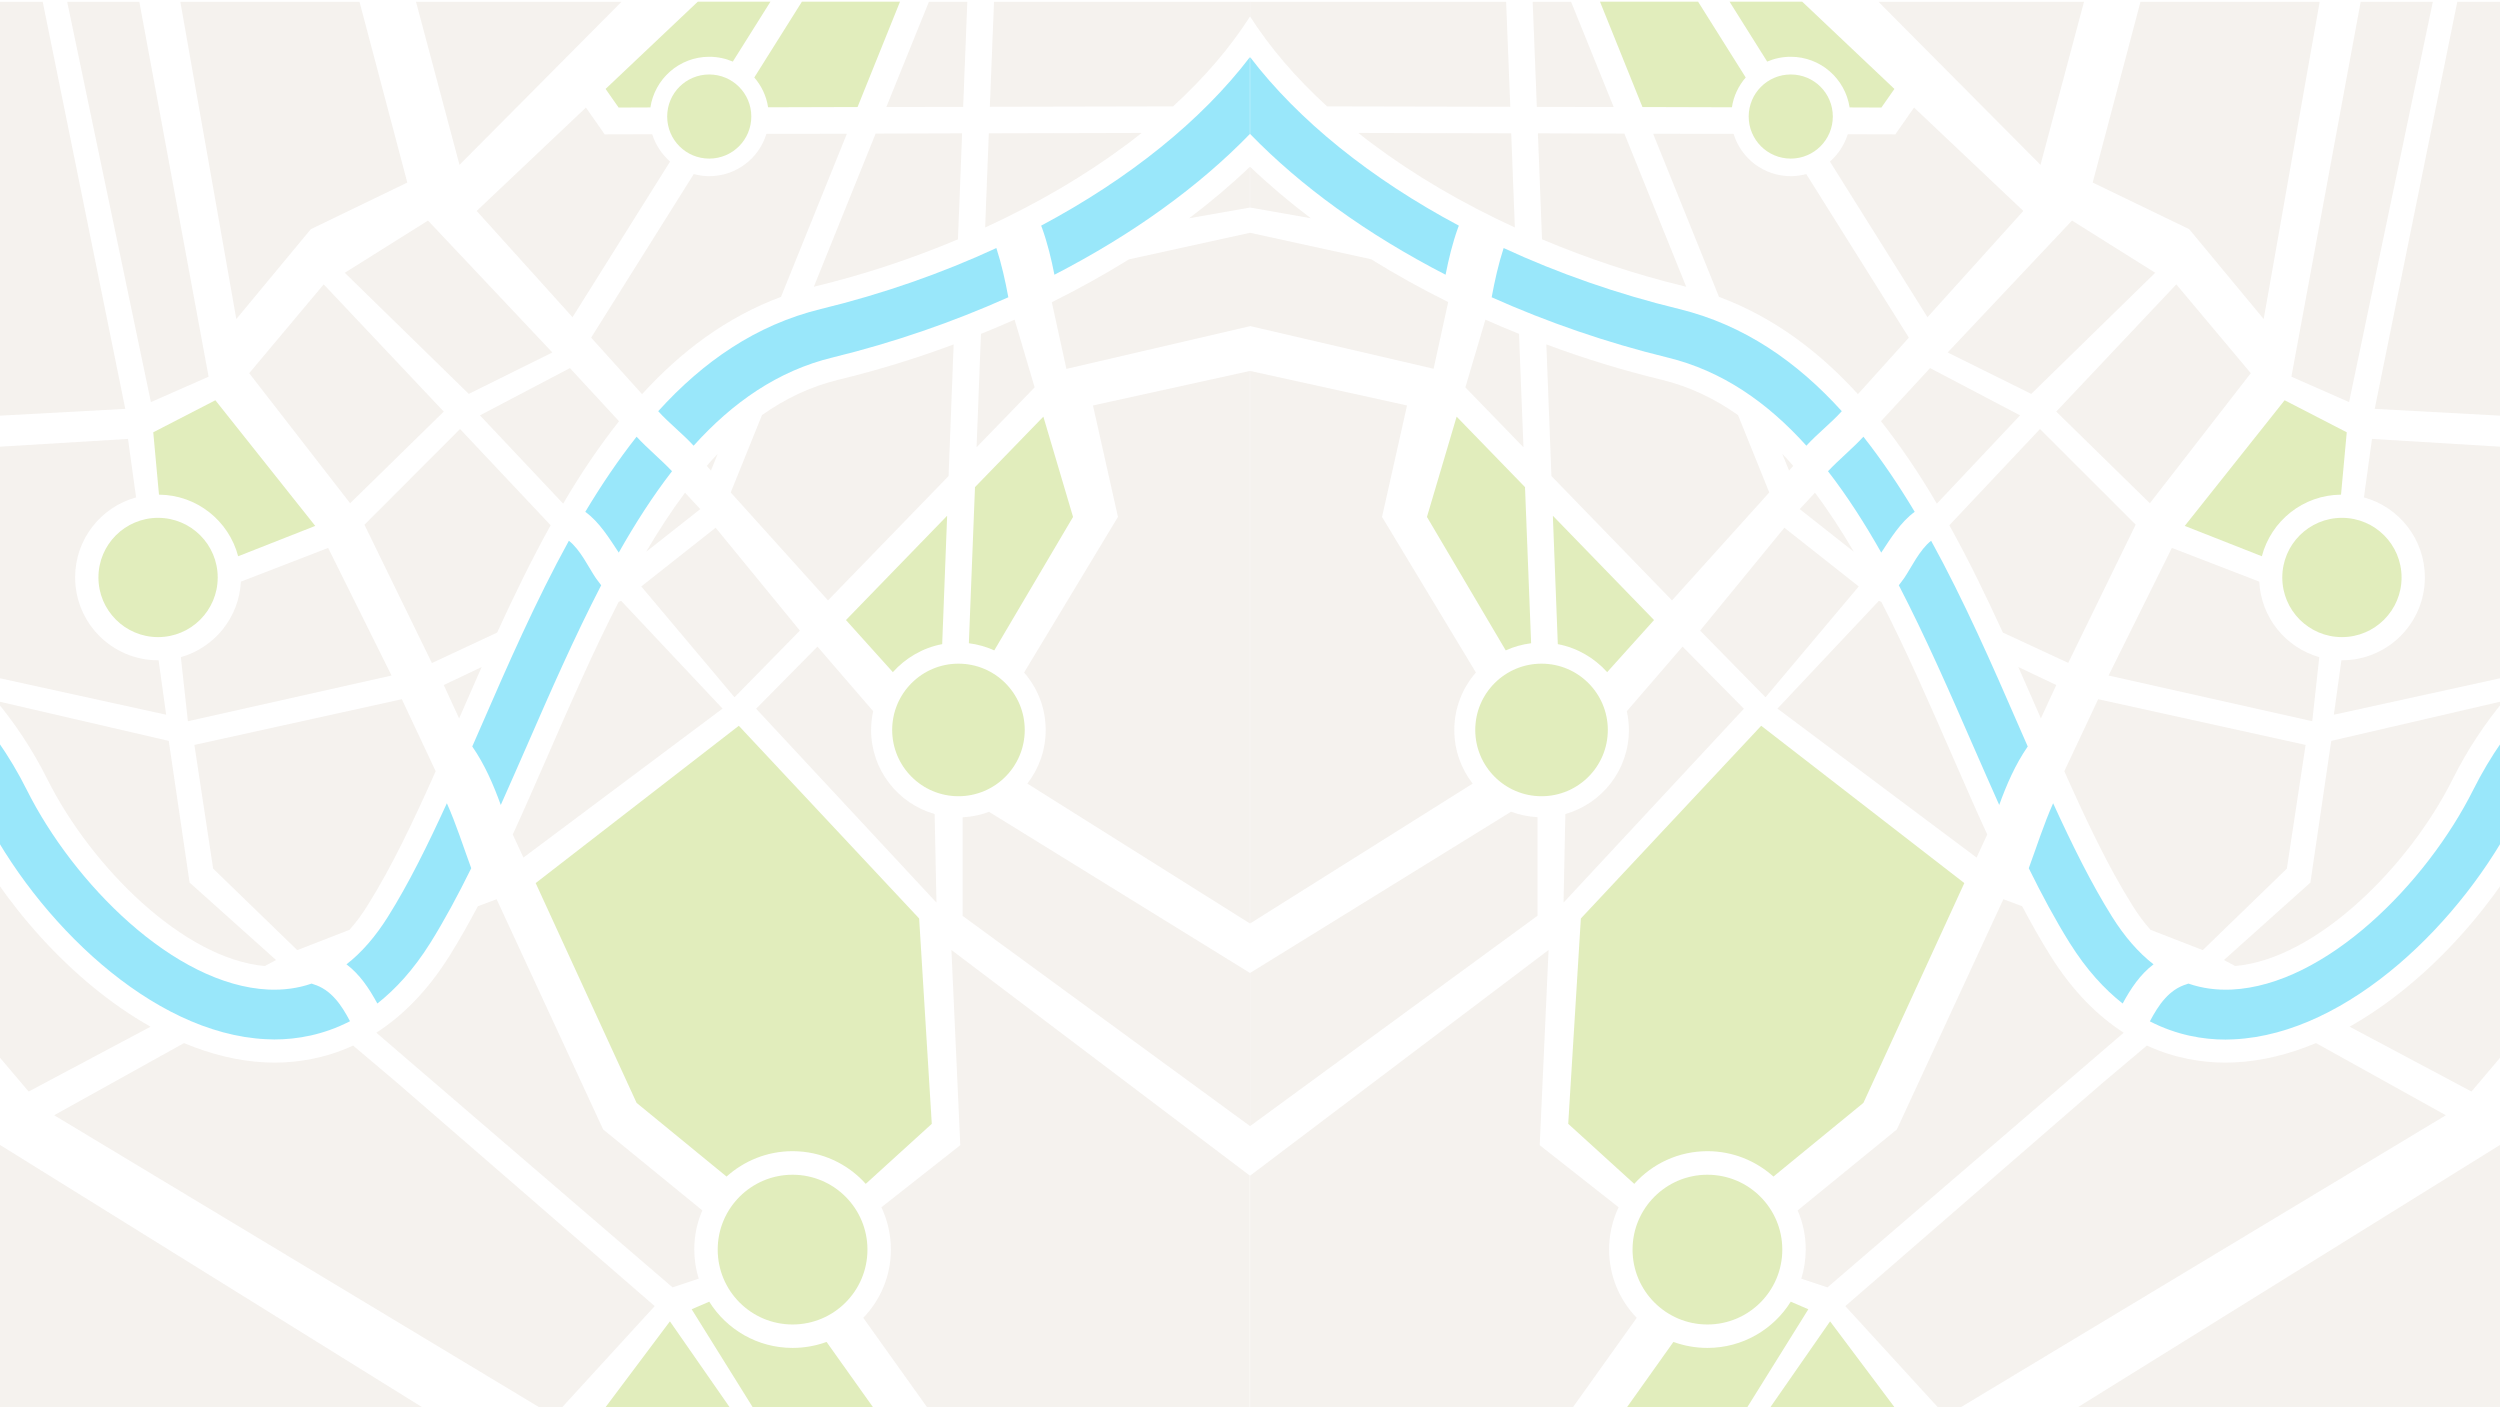
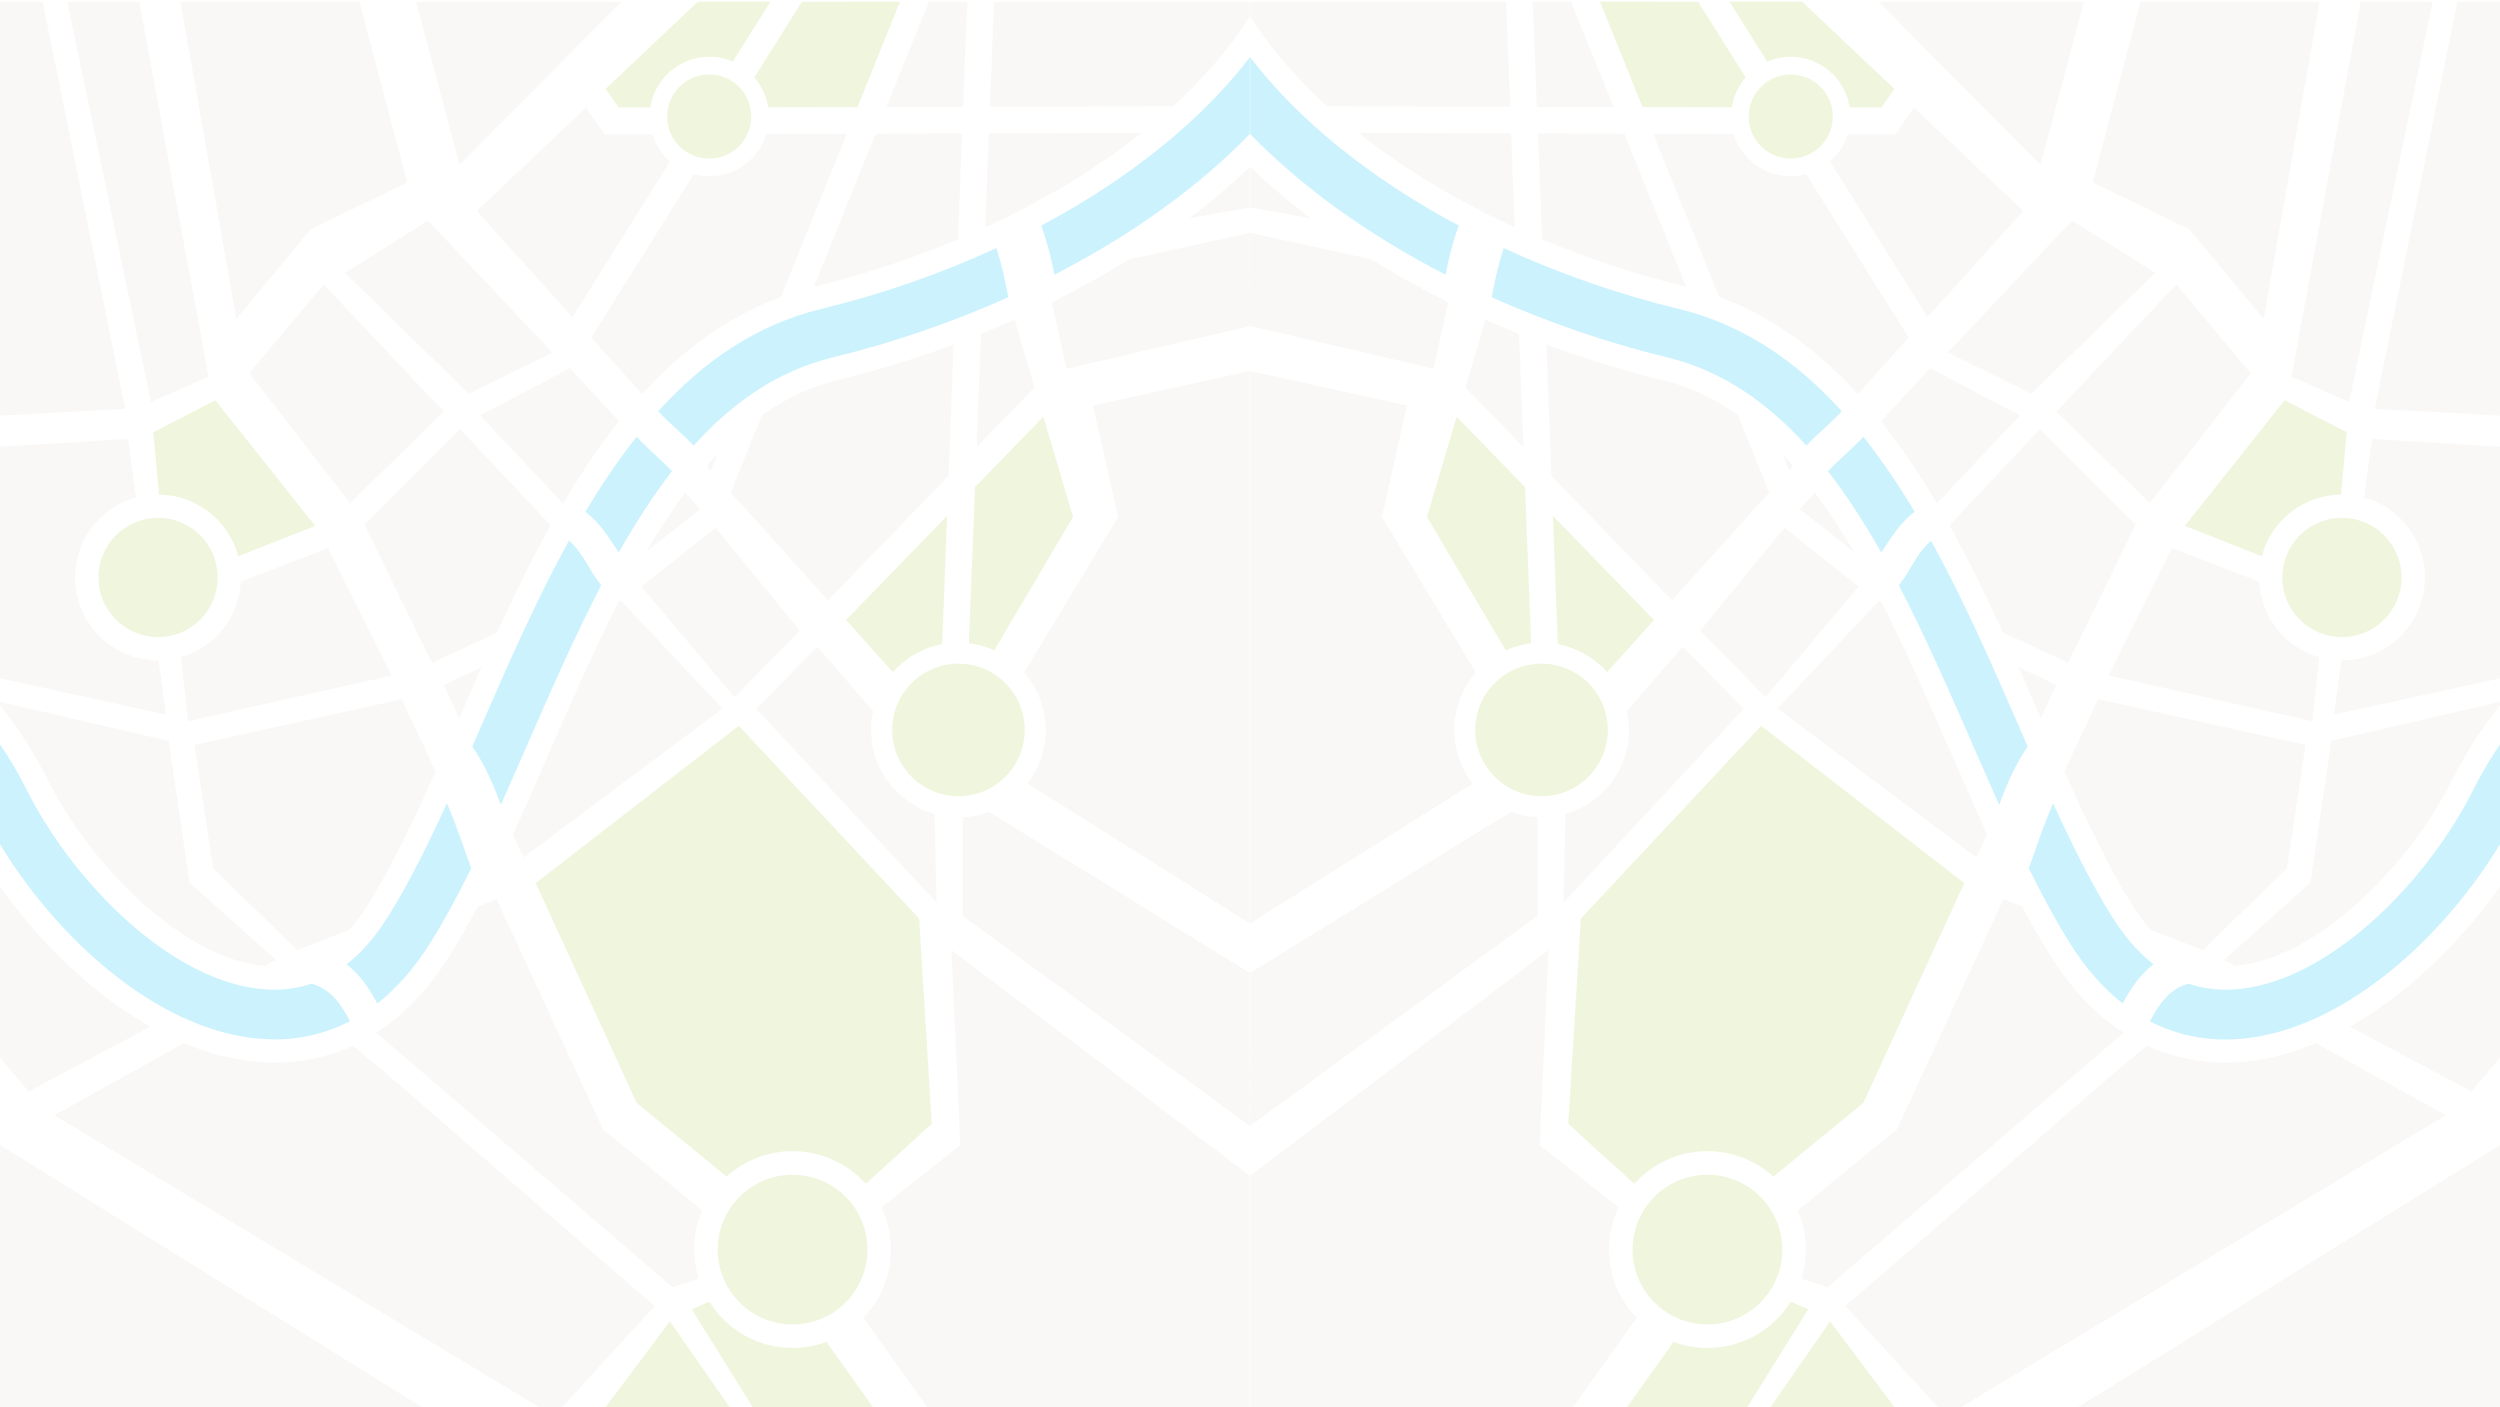
<svg xmlns="http://www.w3.org/2000/svg" version="1.1" id="Laag_1" x="0px" y="0px" viewBox="0 0 1920 1080" style="enable-background:new 0 0 1920 1080;" xml:space="preserve">
  <style type="text/css">
- 	.st0{opacity:0.4;}
+ 	.st0{opacity:0.2;}
	.st1{fill:#B3D257;}
	.st2{fill:#E6DED4;}
	.st3{fill:#00C2F3;}
- 	.st4{fill:none;}
+ 	.st4{opacity:0.2;fill:none;}
</style>
  <g class="st0">
    <g>
      <g>
        <g>
          <polygon class="st1" points="1357.1,1084.4 1405.5,1014.8 1457.7,1084.4     " />
          <path class="st1" d="M1737.1,427.2l-59.2-23.3l76.7-96.5l47.7,24.6l-4.4,47.9C1768.7,380.1,1744.2,400.1,1737.1,427.2z" />
          <circle class="st1" cx="1798.6" cy="443.5" r="45.8" />
          <path class="st1" d="M1311.3,884.1c-22.3,0-42.4,9.7-56.2,25.1l-50.7-46.1l9.7-157.7l138.5-148l156,120.8L1431.1,847l-69.1,56.6      C1348.5,891.5,1330.8,884.1,1311.3,884.1z" />
-           <path class="st1" d="M1311.3,1035.2c27,0,50.7-14.2,64-35.5l13.5,5.8l-49.1,78.8h-92.7l38.2-53.7      C1293.4,1033.6,1302.2,1035.2,1311.3,1035.2z" />
+           <path class="st1" d="M1311.3,1035.2c27,0,50.7-14.2,64-35.5l13.5,5.8l-49.1,78.8H1247l38.2-53.7      C1293.4,1033.6,1302.2,1035.2,1311.3,1035.2z" />
          <ellipse class="st1" cx="1311.3" cy="959.7" rx="57.5" ry="57.5" />
          <path class="st1" d="M1156.4,499.5L1095.9,397l22.8-77l52.5,54.1l4.7,119.9C1169,494.9,1162.5,496.7,1156.4,499.5z" />
          <path class="st1" d="M1196.4,494.7l-3.8-98.6l77.7,80.1l-36,40C1224.5,505.3,1211.3,497.5,1196.4,494.7z" />
          <circle class="st1" cx="1183.9" cy="560.6" r="50.9" />
-           <path class="st1" d="M1304.2,1.4l36.5,58.1c-5.5,6.4-9.3,14.2-10.6,22.9l-68.7-0.2l-32.6-80.9H1304.2z" />
+           <path class="st1" d="M1304.2,1.4l36.5,58.1c-5.5,6.4-9.3,14.2-10.6,22.9l-68.7-0.2l-32.6-80.9L1304.2,1.4L1304.2,1.4z" />
          <path class="st1" d="M1375.3,43.6c-6.4,0-12.5,1.3-18.1,3.7l-28.9-46h55.8l70.8,67l-10,14.3l-24.4-0.1      C1417.2,60.6,1398.3,43.6,1375.3,43.6z" />
-           <path class="st1" d="M1343,89.5c0,17.8,14.4,32.3,32.3,32.3c17.8,0,32.3-14.4,32.3-32.3s-14.4-32.3-32.3-32.3      C1357.4,57.2,1343,71.7,1343,89.5z" />
+           <path class="st1" d="M1343,89.5c0,17.8,14.4,32.3,32.3,32.3c17.8,0,32.3-14.4,32.3-32.3s-14.4-32.3-32.3-32.3      S1343,71.7,1343,89.5z" />
        </g>
        <g>
          <polygon class="st2" points="1427.5,450.4 1370.4,405.3 1305.7,484.3 1355.9,535.5     " />
          <polygon class="st2" points="1560,302.5 1495.8,270.7 1591.3,169.4 1655.2,209.5     " />
          <polygon class="st2" points="1671.4,218.4 1728.6,286.6 1651.1,386.5 1579.2,316.1     " />
          <polygon class="st2" points="2039.5,1084.4 1589.9,1084.4 1921,878.7 2039.5,939.4     " />
          <polygon class="st2" points="2039.5,909.7 1932.9,843.7 2000.3,767.9 2039.5,618.1     " />
          <polygon class="st2" points="2039.5,1.4 2039.5,325.7 1823.8,314 1887.2,1.4     " />
          <polygon class="st2" points="1868.4,1.4 1804.1,308.8 1759.8,289.3 1813,1.4     " />
          <polygon class="st2" points="1781.5,1.4 1738.5,245 1681.3,176 1607.2,140.2 1643.9,1.4     " />
          <polygon class="st2" points="1600.5,1.4 1567.1,126.6 1442.7,1.4     " />
          <polygon class="st2" points="1206.6,1.4 1239.3,82.2 1180.3,82.1 1177.1,1.4     " />
          <path class="st2" d="M1668,420.8l67.1,25.9c1.4,27.7,20.4,50.7,46.1,58l-5.4,49.2l-156.4-35.1L1668,420.8z" />
          <path class="st2" d="M960.1,902.9l229.2-173.3l-6.8,149.9l60.6,47.7c-4.7,9.8-7.3,20.9-7.3,32.5c0,20.4,8.1,38.8,21.2,52.4      l-51.6,72.3H960.1V902.9z" />
          <path class="st2" d="M960.1,709.2V284.9l120.5,26.5l-19.2,85.6l72.1,119.5c-10.3,11.8-16.6,27.2-16.6,44.2      c0,15.5,5.3,29.8,14.1,41.1L960.1,709.2z" />
          <path class="st2" d="M1251,560.6c0-5-0.6-9.8-1.6-14.4l42.8-49.6l47.1,47.7l-138.5,148.9l1.4-68      C1230.4,617.1,1251,591.3,1251,560.6z" />
          <path class="st2" d="M960.1,747.2l200.4-123.8c6.4,2.4,13.2,3.8,20.3,4.2v75.7L960.1,864.8V747.2z" />
          <path class="st2" d="M1419.1,103.1l36.5,0.1l14.4-20.6l83.9,79.4l-73.6,81.6l-74.9-119.5      C1411.7,118.5,1416.5,111.3,1419.1,103.1z" />
          <g>
            <path class="st2" d="M1949.7,631.5c22.3-44.7,55.2-74.6,85.4-94.3l-64.4,215.3l-72.6,85.8l-93.6-49.8       C1865.7,754,1919.5,691.9,1949.7,631.5z" />
            <path class="st2" d="M1883.6,598.5c-33.5,67-104.5,137.9-167,143.4l-8.6-4.6l66.4-59.5l16-108.8l132.4-30.7       C1908.5,555.6,1895.1,575.5,1883.6,598.5z" />
          </g>
-           <path class="st2" d="M1648.8,803c21.8,10,42.8,13.1,60.4,13.1c2.4,0,4.8-0.1,7.3-0.2c20.9-1,41.8-6.3,62.2-14.8l99.7,55.4      l-378.4,227.8h-8.5l-74.3-81.2l197.2-171.1L1648.8,803z" />
+           <path class="st2" d="M1648.8,803c21.8,10,42.8,13.1,60.4,13.1c2.4,0,4.8-0.1,7.3-0.2c20.9-1,41.8-6.3,62.2-14.8l99.7,55.4      L1500,1084.3h-8.5l-74.3-81.2L1614.4,832L1648.8,803z" />
          <path class="st2" d="M1691.7,729.7l-40.1-15.6c-5-5.6-9.8-12-14.3-19.4c-18.1-28.9-34.9-64.2-51.9-102.4l26-55.3l159.3,35.1      l-14.4,95L1691.7,729.7z" />
          <path class="st2" d="M1943.8,515.7l-151.4,33.2l5.8-41.8c0.1,0,0.3,0,0.4,0c35.2,0,63.7-28.5,63.7-63.7      c0-29.3-19.8-54-46.8-61.4l6.2-44.9l217.8,13.2v100C2011.3,463.2,1976.3,483.8,1943.8,515.7z" />
          <g>
            <path class="st2" d="M1567,550.8c-5.6-12.7-11.2-25.6-16.9-38.5l29.1,13.8l-11.8,25.6C1567.3,551.4,1567.1,551.1,1567,550.8z" />
            <path class="st2" d="M1444.9,462.3c19.3,37.5,36.9,78,54.4,118c9.1,20.7,17.9,41.1,26.9,60.6l-8.2,17.7l-152.9-114.4l77.9-82.8       L1444.9,462.3z" />
          </g>
          <g>
            <path class="st2" d="M1444.6,323.5l37.7-40.8l69.1,36.3l-63.9,67.8C1474.4,364.4,1460.1,343.1,1444.6,323.5z" />
            <path class="st2" d="M1423.8,423.8l-41.6-32.8l11.7-12.6C1404.4,392.4,1414.3,407.7,1423.8,423.8z" />
          </g>
          <g>
            <path class="st2" d="M1293.7,219.9c-37.6-9.1-74.5-21.4-109.4-36.1l-3.2-81.4l66.4,0.2l47.5,117.6       C1294.6,220.2,1294.1,220,1293.7,219.9z" />
            <path class="st2" d="M1276.3,291.7c21.3,5.2,40.7,14.5,58.5,27.1l24,59.4l-74.7,82.9l-92.6-95.5l-3.9-101.1       C1216.4,275.3,1246.2,284.4,1276.3,291.7z" />
          </g>
          <g>
            <path class="st2" d="M1320.2,228l-50.6-125.3l61.8,0.1c5.7,18.8,23.2,32.5,43.9,32.5c4.1,0,8.1-0.6,11.9-1.6l78.8,125.6       l-39.1,43.4C1396.8,269.7,1361.9,243.5,1320.2,228z" />
            <path class="st2" d="M1377.2,357.8l-3.2,3.6l-5.2-12.8C1371.7,351.5,1374.4,354.6,1377.2,357.8z" />
          </g>
          <g>
            <path class="st2" d="M1054.2,110.6c-3.7-2.8-7.4-5.6-11-8.5l117.4,0.3l2.8,72.3C1123.5,156.4,1086.4,134.7,1054.2,110.6z" />
            <path class="st2" d="M1166.6,256.4l3.4,87.1l-44.6-46l15.4-52C1149.3,249.3,1157.9,252.9,1166.6,256.4z" />
            <path class="st2" d="M960.1,128.1c14.2,13.6,29.8,26.8,46.6,39.5l-46.6-8.2V128.1z" />
          </g>
-           <path class="st2" d="M960.1,1.4h196.6l3.2,80.6l-140.7-0.3c-24.3-22.2-44.1-45.5-59.1-69V1.4z" />
-           <path class="st2" d="M960.1,178.8l92.9,20.3c18.8,11.7,38.7,22.7,59.2,32.9l-11.2,51.2l-141-32.8V178.8z" />
+           <path class="st2" d="M960.1,1.4h196.6l3.2,80.6l-140.7-0.3c-24.3-22.2-44.1-45.5-59.1-69L960.1,1.4L960.1,1.4z" />
+           <path class="st2" d="M960.1,178.8l92.9,20.3c18.8,11.7,38.7,22.7,59.2,32.9l-11.2,51.2l-141-32.8L960.1,178.8L960.1,178.8z" />
          <path class="st2" d="M1538.2,485.8c-12.8-27.9-26.3-55.8-41.1-82.4l69.6-73.9l73.5,73.4l-51.8,106.2L1538.2,485.8z" />
          <path class="st2" d="M1456.8,867.4l81.8-176.8l14.4,5.4c7,13.2,14.1,25.8,21.6,37.8c17.5,28,36.9,46.8,56.4,59.3l-227.5,195.6      l-20.1-6.7c2.2-7.1,3.4-14.7,3.4-22.5c0-10.6-2.2-20.7-6.2-29.9L1456.8,867.4z" />
        </g>
        <g>
          <path class="st3" d="M1462.4,444c5.3-7.8,11.9-21.9,20.7-28.7c25.2,45.8,46.9,95.3,67.5,142.7c2.2,5.1,4.5,10.2,6.7,15.3      c-9.6,13.9-16.2,29.2-21.9,44.9c-6.6-14.7-13.1-29.7-19.8-44.9c-18.3-42-36.9-84.4-57.3-123.8      C1459.7,447.7,1461.1,445.8,1462.4,444z" />
          <path class="st3" d="M1431.1,335.4c14.1,17.9,27.2,37.3,39.4,57.7c-10.9,7.8-18.8,20.9-25.7,31.3      c-12.7-22.5-26.2-43.5-40.9-62.5C1412.6,352.7,1422.5,344.7,1431.1,335.4z" />
          <path class="st3" d="M1154.8,190.5c41.7,19.3,87,35.2,134.7,46.8c50,12.2,90.7,40.6,125,78.5c-8.5,9.4-18.6,17.1-27.2,26.5      c-29.9-33.2-64.7-57.6-106.9-67.8c-46.3-11.3-91.9-27-134.8-46.2C1148,215.4,1150.8,202.8,1154.8,190.5z" />
-           <path class="st3" d="M960.1,43.9c37,48.5,92.7,93.4,160.3,129.4c-0.3,0.6-0.5,1.2-0.7,1.8c-4.2,11.7-7.1,23.7-9.5,35.9      c-29.8-15.4-57.9-32.4-83.4-50.9c-25.1-18.1-47.4-37.3-66.7-57.2V43.9z" />
+           <path class="st3" d="M960.1,43.9c37,48.5,92.7,93.4,160.3,129.4c-0.3,0.6-0.5,1.2-0.7,1.8c-4.2,11.7-7.1,23.7-9.5,35.9      c-29.8-15.4-57.9-32.4-83.4-50.9c-25.1-18.1-47.4-37.3-66.7-57.2L960.1,43.9L960.1,43.9z" />
          <path class="st3" d="M2008.3,530.9c-13-4.9-26.2-10.6-39.7-14.1c24.6-21.6,49.9-36.8,71.6-47.2v43.5      c-9.4,5.4-19.3,11.7-29.3,19.1C2010.1,531.7,2009.3,531.3,2008.3,530.9z" />
          <path class="st3" d="M1576.8,616.9c14.7,32.1,29.4,61.9,45.3,87.2c9.6,15.3,20.2,27.5,31.8,36.5c-10.3,7.8-17.4,18.5-23.7,30.1      c-14-11-27.8-26-40.6-46.4c-11-17.6-21.4-37-31.5-57.5C1564.2,650.2,1569.6,633.1,1576.8,616.9z" />
          <path class="st3" d="M1679.3,755.9c0.5-0.1,1-0.3,1.4-0.5c10.4,3.6,21.5,5.1,33.1,4.6c72.5-3.4,149.8-81.7,185.7-153.5      c13.3-26.5,29.3-48.8,46.4-67.4c4.7,0.1,9.3,0.6,13.7,1.8c9.8,2.7,19.4,6.2,29,9.8c-20.4,18.8-39.8,42.7-54.9,72.9      c-41.8,83.6-130.1,170.4-218.1,174.6c-2.1,0.1-4.2,0.2-6.4,0.2c-17.3,0-37.5-3.4-58.1-14C1657.6,772.1,1665.6,760,1679.3,755.9z      " />
        </g>
      </g>
    </g>
  </g>
  <rect x="1187" y="1.4" class="st4" width="612.9" height="1078.6" />
  <g class="st0">
    <g>
      <g>
        <g>
          <polygon class="st1" points="562.9,1084.4 514.5,1014.8 462.3,1084.4     " />
-           <path class="st1" d="M182.9,427.2l59.2-23.3l-76.7-96.5l-47.7,24.6l4.4,47.9C151.3,380.1,175.8,400.1,182.9,427.2z" />
+           <path class="st1" d="M182.9,427.2l59.2-23.3l-76.7-96.5L117.7,332l4.4,47.9C151.3,380.1,175.8,400.1,182.9,427.2z" />
          <circle class="st1" cx="121.4" cy="443.5" r="45.8" />
          <path class="st1" d="M608.7,884.1c22.3,0,42.4,9.7,56.2,25.1l50.7-46.1l-9.7-157.7l-138.5-148l-156,120.8L488.9,847l69.1,56.6      C571.5,891.5,589.2,884.1,608.7,884.1z" />
-           <path class="st1" d="M608.7,1035.2c-27,0-50.7-14.2-64-35.5l-13.5,5.8l49.1,78.8h92.7l-38.2-53.7      C626.6,1033.6,617.8,1035.2,608.7,1035.2z" />
+           <path class="st1" d="M608.7,1035.2c-27,0-50.7-14.2-64-35.5l-13.5,5.8l49.1,78.8H673l-38.2-53.7      C626.6,1033.6,617.8,1035.2,608.7,1035.2z" />
          <ellipse class="st1" cx="608.7" cy="959.7" rx="57.5" ry="57.5" />
-           <path class="st1" d="M763.6,499.5L824.1,397l-22.8-77l-52.5,54.1l-4.7,119.9C751,494.9,757.5,496.7,763.6,499.5z" />
+           <path class="st1" d="M763.6,499.5L824.1,397l-22.8-77l-52.5,54.1L744.1,494C751,494.9,757.5,496.7,763.6,499.5z" />
          <path class="st1" d="M723.6,494.7l3.8-98.6l-77.7,80.1l36,40C695.5,505.3,708.7,497.5,723.6,494.7z" />
          <circle class="st1" cx="736.1" cy="560.6" r="50.9" />
-           <path class="st1" d="M615.8,1.4l-36.5,58.1c5.5,6.4,9.3,14.2,10.6,22.9l68.7-0.2l32.6-80.9H615.8z" />
+           <path class="st1" d="M615.8,1.4l-36.5,58.1c5.5,6.4,9.3,14.2,10.6,22.9l68.7-0.2l32.6-80.9L615.8,1.4L615.8,1.4z" />
          <path class="st1" d="M544.7,43.6c6.4,0,12.5,1.3,18.1,3.7l28.9-46h-55.8l-70.8,67l10,14.3l24.4-0.1      C502.8,60.6,521.7,43.6,544.7,43.6z" />
          <path class="st1" d="M577,89.5c0,17.8-14.4,32.3-32.3,32.3s-32.3-14.4-32.3-32.3s14.4-32.3,32.3-32.3S577,71.7,577,89.5z" />
        </g>
        <g>
          <polygon class="st2" points="492.5,450.4 549.6,405.3 614.3,484.3 564.1,535.5     " />
          <polygon class="st2" points="360,302.5 424.2,270.7 328.7,169.4 264.8,209.5     " />
          <polygon class="st2" points="248.6,218.4 191.4,286.6 268.9,386.5 340.8,316.1     " />
          <polygon class="st2" points="-119.5,1084.4 330.1,1084.4 -1,878.7 -119.5,939.4     " />
          <polygon class="st2" points="-119.5,909.7 -12.9,843.7 -80.3,767.9 -119.5,618.1     " />
          <polygon class="st2" points="-119.5,1.4 -119.5,325.7 96.2,314 32.8,1.4     " />
          <polygon class="st2" points="51.6,1.4 115.9,308.8 160.2,289.3 107,1.4     " />
          <polygon class="st2" points="138.5,1.4 181.5,245 238.7,176 312.8,140.2 276.1,1.4     " />
          <polygon class="st2" points="319.5,1.4 352.9,126.6 477.3,1.4     " />
          <polygon class="st2" points="713.4,1.4 680.7,82.2 739.7,82.1 742.9,1.4     " />
-           <path class="st2" d="M252,420.8L185,446.7c-1.4,27.7-20.4,50.7-46.1,58l5.4,49.2l156.4-35.1L252,420.8z" />
-           <path class="st2" d="M959.9,902.9L730.7,729.6l6.8,149.9l-60.6,47.7c4.7,9.8,7.3,20.9,7.3,32.5c0,20.4-8.1,38.8-21.2,52.4      l51.6,72.3h245.2V902.9z" />
+           <path class="st2" d="M252,420.8l-67,25.9c-1.4,27.7-20.4,50.7-46.1,58l5.4,49.2l156.4-35.1L252,420.8z" />
+           <path class="st2" d="M959.9,902.9L730.7,729.6l6.8,149.9l-60.6,47.7c4.7,9.8,7.3,20.9,7.3,32.5c0,20.4-8.1,38.8-21.2,52.4      l51.6,72.3h245.2V902.9H959.9z" />
          <path class="st2" d="M959.9,709.2V284.9l-120.5,26.5l19.2,85.6l-72.1,119.5c10.3,11.8,16.6,27.2,16.6,44.2      c0,15.5-5.3,29.8-14.1,41.1L959.9,709.2z" />
          <path class="st2" d="M669,560.6c0-5,0.6-9.8,1.6-14.4l-42.8-49.6l-47.1,47.7l138.5,148.9l-1.4-68      C689.6,617.1,669,591.3,669,560.6z" />
-           <path class="st2" d="M959.9,747.2L759.6,623.5c-6.4,2.4-13.2,3.8-20.3,4.2v75.7l220.7,161.4V747.2z" />
-           <path class="st2" d="M500.9,103.1l-36.5,0.1l-14.4-20.6l-83.9,79.4l73.6,81.6l74.9-119.5C508.3,118.5,503.5,111.3,500.9,103.1z" />
+           <path class="st2" d="M959.9,747.2L759.6,623.5c-6.4,2.4-13.2,3.8-20.3,4.2v75.7L960,864.8L959.9,747.2L959.9,747.2z" />
+           <path class="st2" d="M500.9,103.1l-36.5,0.1L450,82.6L366.1,162l73.6,81.6l74.9-119.5C508.3,118.5,503.5,111.3,500.9,103.1z" />
          <g>
            <path class="st2" d="M-29.7,631.5c-22.3-44.7-55.2-74.6-85.4-94.3l64.4,215.3L22,838.3l93.6-49.8       C54.3,754,0.5,691.9-29.7,631.5z" />
            <path class="st2" d="M36.4,598.5c33.5,67,104.5,137.9,167,143.4l8.6-4.6l-66.4-59.5l-16-108.8L-2.9,538.3       C11.5,555.6,24.9,575.5,36.4,598.5z" />
          </g>
-           <path class="st2" d="M271.2,803c-21.8,10-42.8,13.1-60.4,13.1c-2.4,0-4.8-0.1-7.3-0.2c-20.9-1-41.8-6.3-62.2-14.8l-99.7,55.4      l378.4,227.8h8.5l74.3-81.2L305.6,832.1L271.2,803z" />
+           <path class="st2" d="M271.2,803c-21.8,10-42.8,13.1-60.4,13.1c-2.4,0-4.8-0.1-7.3-0.2c-20.9-1-41.8-6.3-62.2-14.8l-99.7,55.4      L420,1084.3h8.5l74.3-81.2l-197.2-171L271.2,803z" />
          <path class="st2" d="M228.3,729.7l40.1-15.6c5-5.6,9.8-12,14.3-19.4c18.1-28.9,34.9-64.2,51.9-102.4l-26-55.3l-159.3,35.1      l14.4,95L228.3,729.7z" />
          <path class="st2" d="M-23.8,515.7l151.4,33.2l-5.8-41.8c-0.1,0-0.3,0-0.4,0c-35.2,0-63.7-28.5-63.7-63.7      c0-29.3,19.8-54,46.8-61.4l-6.2-44.9l-217.8,13.2v100C-91.3,463.2-56.3,483.8-23.8,515.7z" />
          <g>
            <path class="st2" d="M353,550.8c5.6-12.7,11.2-25.6,16.9-38.5l-29.1,13.8l11.8,25.6C352.7,551.4,352.9,551.1,353,550.8z" />
-             <path class="st2" d="M475.1,462.3c-19.3,37.5-36.9,78-54.4,118c-9.1,20.7-17.9,41.1-26.9,60.6l8.2,17.7l152.9-114.4l-77.9-82.8       L475.1,462.3z" />
+             <path class="st2" d="M475.1,462.3c-19.3,37.5-36.9,78-54.4,118c-9.1,20.7-17.9,41.1-26.9,60.6l8.2,17.7l152.9-114.4L477,461.4       L475.1,462.3z" />
          </g>
          <g>
            <path class="st2" d="M475.4,323.5l-37.7-40.8L368.6,319l63.9,67.8C445.6,364.4,459.9,343.1,475.4,323.5z" />
            <path class="st2" d="M496.2,423.8l41.6-32.8l-11.7-12.6C515.6,392.4,505.7,407.7,496.2,423.8z" />
          </g>
          <g>
            <path class="st2" d="M626.3,219.9c37.6-9.1,74.5-21.4,109.4-36.1l3.2-81.4l-66.4,0.2L625,220.3       C625.4,220.2,625.9,220,626.3,219.9z" />
            <path class="st2" d="M643.7,291.7c-21.3,5.2-40.7,14.5-58.5,27.1l-24,59.4l74.7,82.9l92.6-95.5l3.9-101.1       C703.6,275.3,673.8,284.4,643.7,291.7z" />
          </g>
          <g>
            <path class="st2" d="M599.8,228l50.6-125.3l-61.8,0.1c-5.7,18.8-23.2,32.5-43.9,32.5c-4.1,0-8.1-0.6-11.9-1.6L454,259.3       l39.1,43.4C523.2,269.7,558.1,243.5,599.8,228z" />
            <path class="st2" d="M542.8,357.8l3.2,3.6l5.2-12.8C548.3,351.5,545.6,354.6,542.8,357.8z" />
          </g>
          <g>
            <path class="st2" d="M865.8,110.6c3.7-2.8,7.4-5.6,11-8.5l-117.4,0.3l-2.8,72.3C796.5,156.4,833.6,134.7,865.8,110.6z" />
            <path class="st2" d="M753.4,256.4l-3.4,87.1l44.6-46l-15.4-52C770.7,249.3,762.1,252.9,753.4,256.4z" />
            <path class="st2" d="M959.9,128.1c-14.2,13.6-29.8,26.8-46.6,39.5l46.6-8.2V128.1z" />
          </g>
-           <path class="st2" d="M959.9,1.4H763.4L760.2,82l140.7-0.3c24.3-22.2,44.1-45.5,59.1-69V1.4z" />
-           <path class="st2" d="M959.9,178.8L867,199.2c-18.8,11.7-38.7,22.7-59.2,32.9l11.2,51.2l141-32.8V178.8z" />
+           <path class="st2" d="M959.9,1.4H763.4L760.2,82l140.7-0.3c24.3-22.2,44.1-45.5,59.1-69L959.9,1.4L959.9,1.4z" />
+           <path class="st2" d="M959.9,178.8L867,199.2c-18.8,11.7-38.7,22.7-59.2,32.9l11.2,51.2l141-32.8L959.9,178.8L959.9,178.8z" />
          <path class="st2" d="M381.8,485.8c12.8-27.9,26.3-55.8,41.1-82.4l-69.6-73.9L279.9,403l51.8,106.2L381.8,485.8z" />
-           <path class="st2" d="M463.2,867.4l-81.8-176.8l-14.4,5.4c-7,13.2-14.1,25.8-21.6,37.8c-17.5,28-36.9,46.8-56.4,59.3l227.5,195.6      l20.1-6.7c-2.2-7.1-3.4-14.7-3.4-22.5c0-10.6,2.2-20.7,6.2-29.9L463.2,867.4z" />
+           <path class="st2" d="M463.2,867.4l-81.8-176.8L367,696c-7,13.2-14.1,25.8-21.6,37.8c-17.5,28-36.9,46.8-56.4,59.3l227.5,195.6      l20.1-6.7c-2.2-7.1-3.4-14.7-3.4-22.5c0-10.6,2.2-20.7,6.2-29.9L463.2,867.4z" />
        </g>
        <g>
          <path class="st3" d="M457.6,444c-5.3-7.8-11.9-21.9-20.7-28.7c-25.2,45.8-46.9,95.3-67.5,142.7c-2.2,5.1-4.5,10.2-6.7,15.3      c9.6,13.9,16.2,29.2,21.9,44.9c6.6-14.7,13.1-29.7,19.8-44.9c18.3-42,36.9-84.4,57.3-123.8C460.3,447.7,458.9,445.8,457.6,444z" />
          <path class="st3" d="M488.9,335.4c-14.1,17.9-27.2,37.3-39.4,57.7c10.9,7.8,18.8,20.9,25.7,31.3c12.7-22.5,26.2-43.5,40.9-62.5      C507.4,352.7,497.5,344.7,488.9,335.4z" />
          <path class="st3" d="M765.2,190.5c-41.7,19.3-87,35.2-134.7,46.8c-50,12.2-90.7,40.6-125,78.5c8.5,9.4,18.6,17.1,27.2,26.5      c29.9-33.2,64.7-57.6,106.9-67.8c46.3-11.3,91.9-27,134.8-46.2C772,215.4,769.2,202.8,765.2,190.5z" />
-           <path class="st3" d="M959.9,43.9c-37,48.5-92.7,93.4-160.3,129.4c0.3,0.6,0.5,1.2,0.7,1.8c4.2,11.7,7.1,23.7,9.5,35.9      c29.8-15.4,57.9-32.4,83.4-50.9c25.1-18.1,47.4-37.3,66.7-57.2V43.9z" />
+           <path class="st3" d="M959.9,43.9c-37,48.5-92.7,93.4-160.3,129.4c0.3,0.6,0.5,1.2,0.7,1.8c4.2,11.7,7.1,23.7,9.5,35.9      c29.8-15.4,57.9-32.4,83.4-50.9c25.1-18.1,47.4-37.3,66.7-57.2L959.9,43.9L959.9,43.9z" />
          <path class="st3" d="M-88.3,530.9c13-4.9,26.2-10.6,39.7-14.1c-24.6-21.6-49.9-36.8-71.6-47.2v43.5c9.4,5.4,19.3,11.7,29.3,19.1      C-90.1,531.7-89.3,531.3-88.3,530.9z" />
          <path class="st3" d="M343.2,616.9c-14.7,32.1-29.4,61.9-45.3,87.2c-9.6,15.3-20.2,27.5-31.8,36.5c10.3,7.8,17.4,18.5,23.7,30.1      c14-11,27.8-26,40.6-46.4c11-17.6,21.4-37,31.5-57.5C355.8,650.2,350.4,633.1,343.2,616.9z" />
-           <path class="st3" d="M240.7,755.9c-0.5-0.1-1-0.3-1.4-0.5c-10.4,3.6-21.5,5.1-33.1,4.6c-72.5-3.4-149.8-81.7-185.7-153.5      C7.2,579.9-8.9,557.6-26,539c-4.7,0.1-9.3,0.6-13.7,1.8c-9.8,2.7-19.4,6.2-29,9.8c20.4,18.8,39.8,42.7,54.9,72.9      c41.8,83.6,130.1,170.4,218.1,174.6c2.1,0.1,4.2,0.2,6.4,0.2c17.3,0,37.5-3.4,58.1-14C262.4,772.1,254.4,760,240.7,755.9z" />
+           <path class="st3" d="M240.7,755.9c-0.5-0.1-1-0.3-1.4-0.5c-10.4,3.6-21.5,5.1-33.1,4.6c-72.5-3.4-149.8-81.7-185.7-153.5      C7.2,579.9-8.9,557.6-26,539c-4.7,0.1-9.3,0.6-13.7,1.8c-9.8,2.7-19.4,6.2-29,9.8c20.4,18.8,39.8,42.7,54.9,72.9      C28,707.1,116.3,793.9,204.3,798.1c2.1,0.1,4.2,0.2,6.4,0.2c17.3,0,37.5-3.4,58.1-14C262.4,772.1,254.4,760,240.7,755.9z" />
        </g>
      </g>
    </g>
  </g>
</svg>
